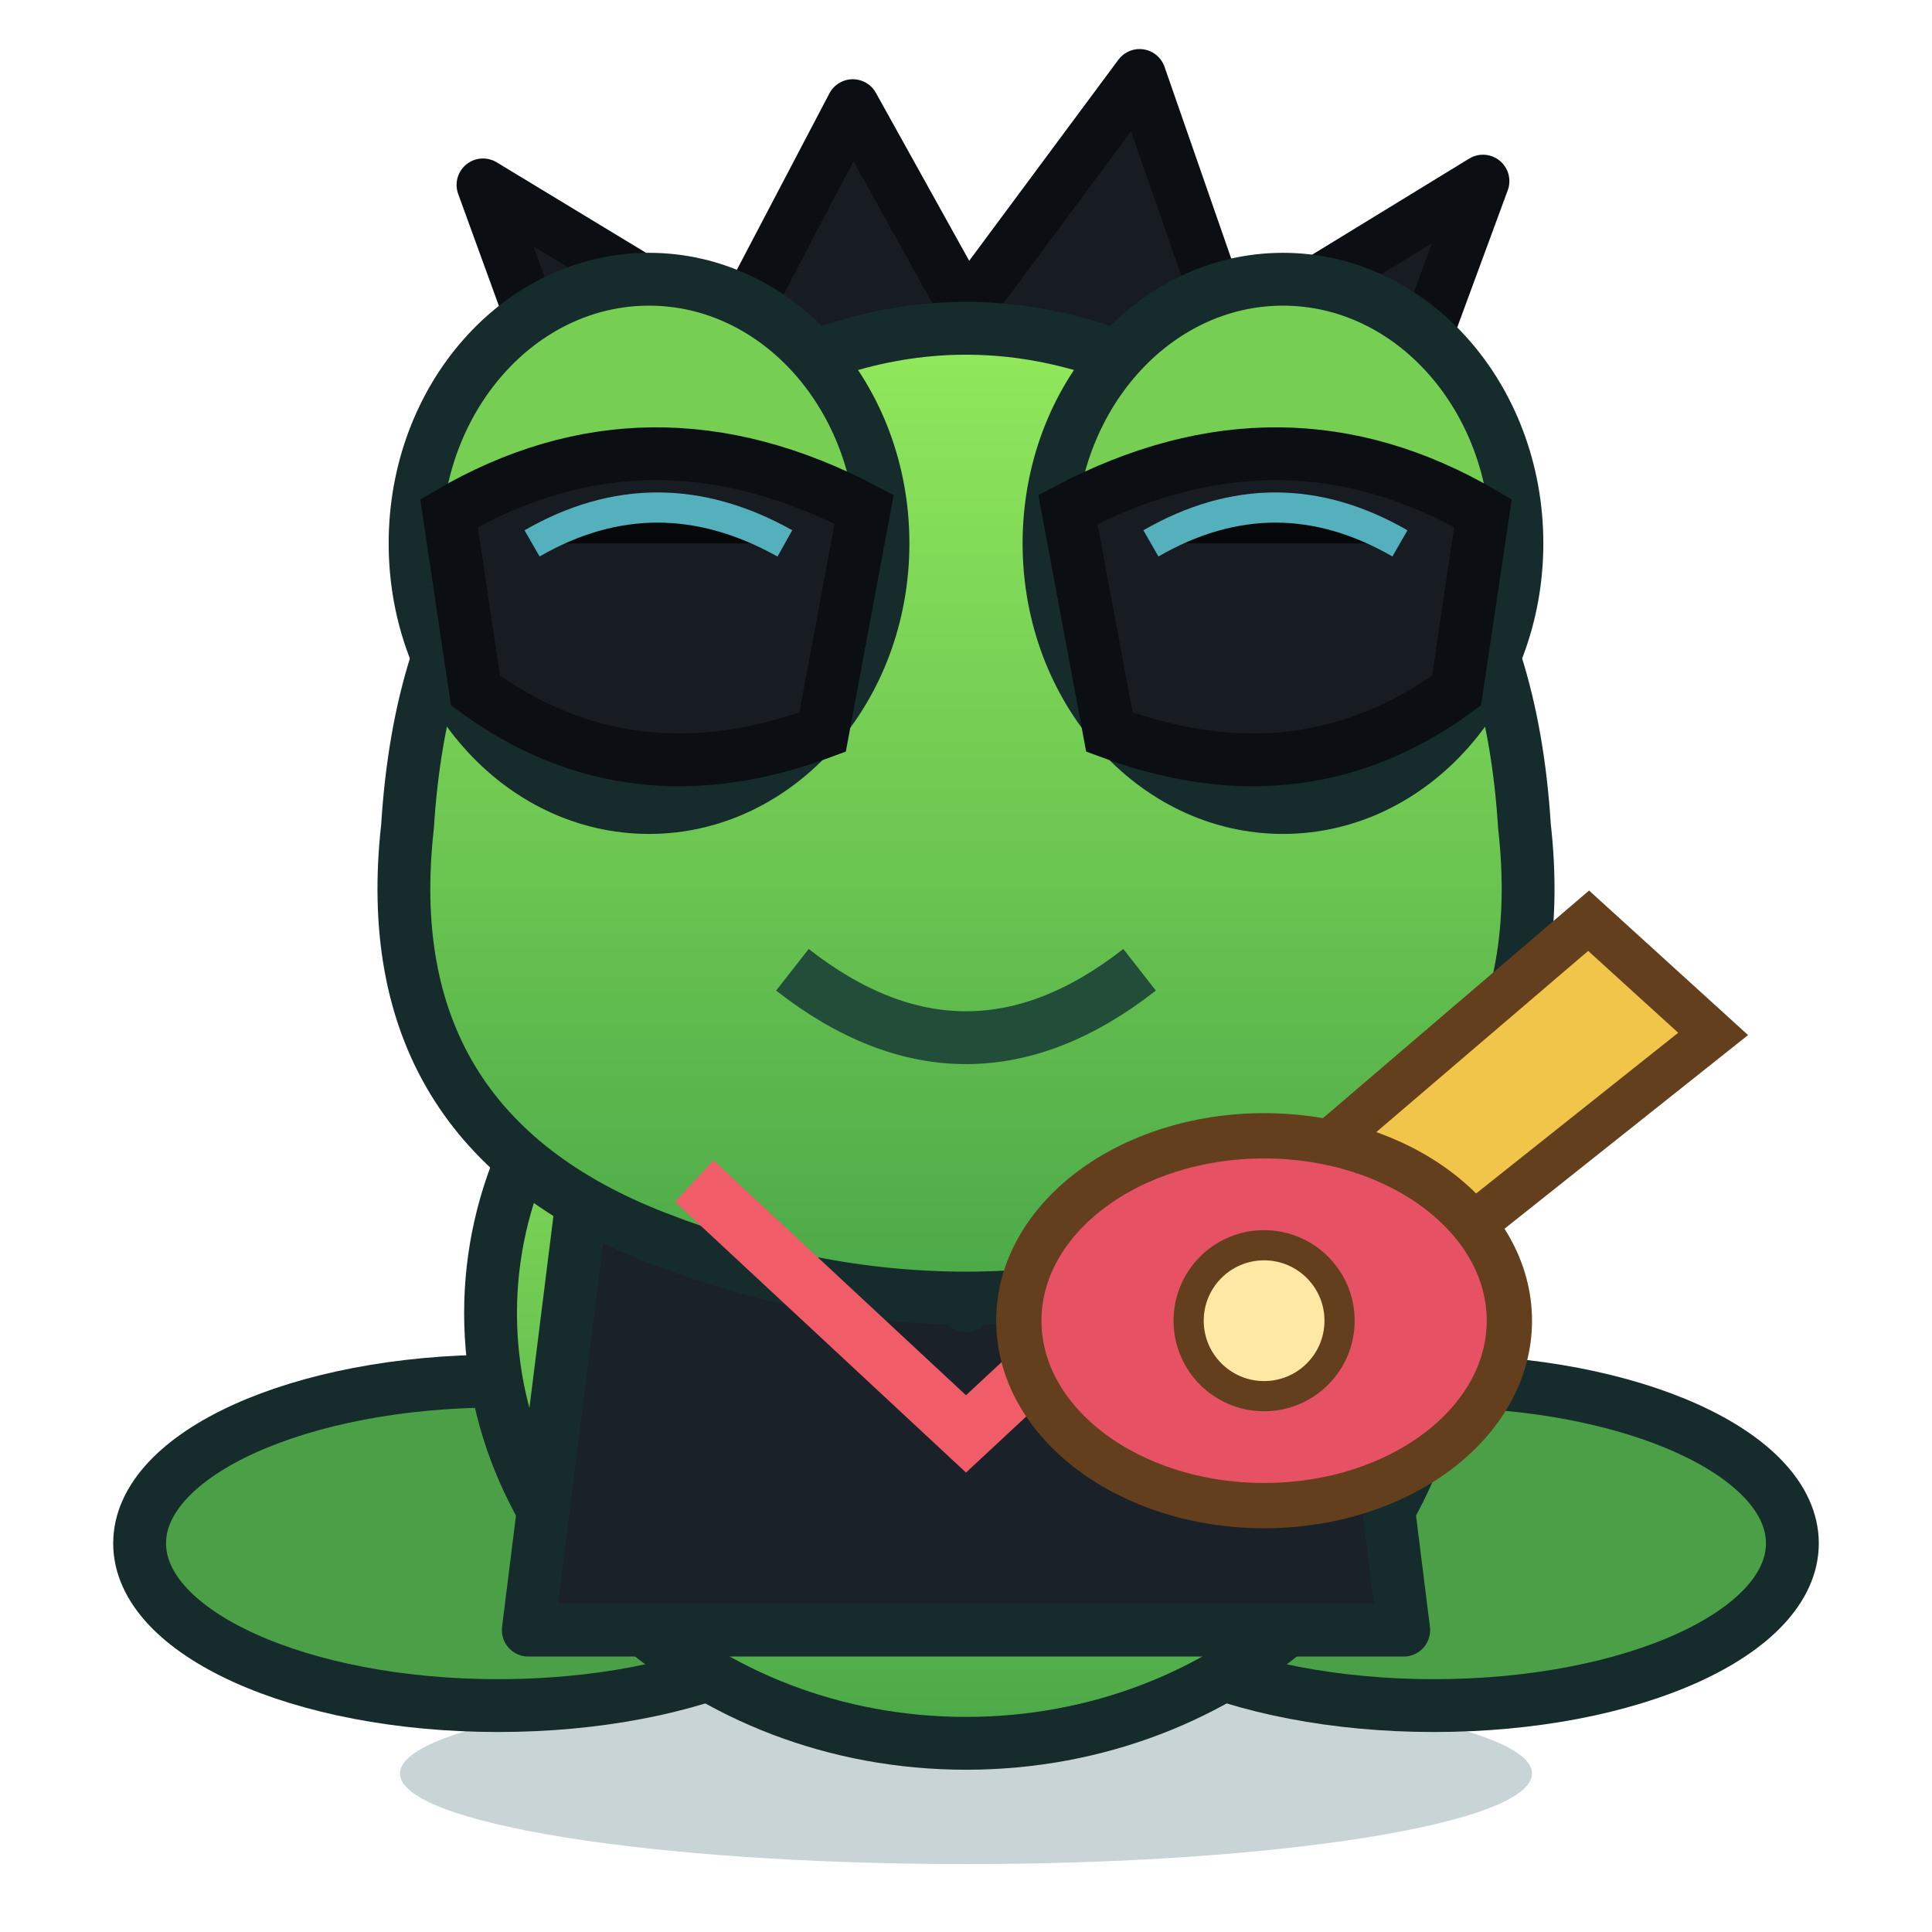
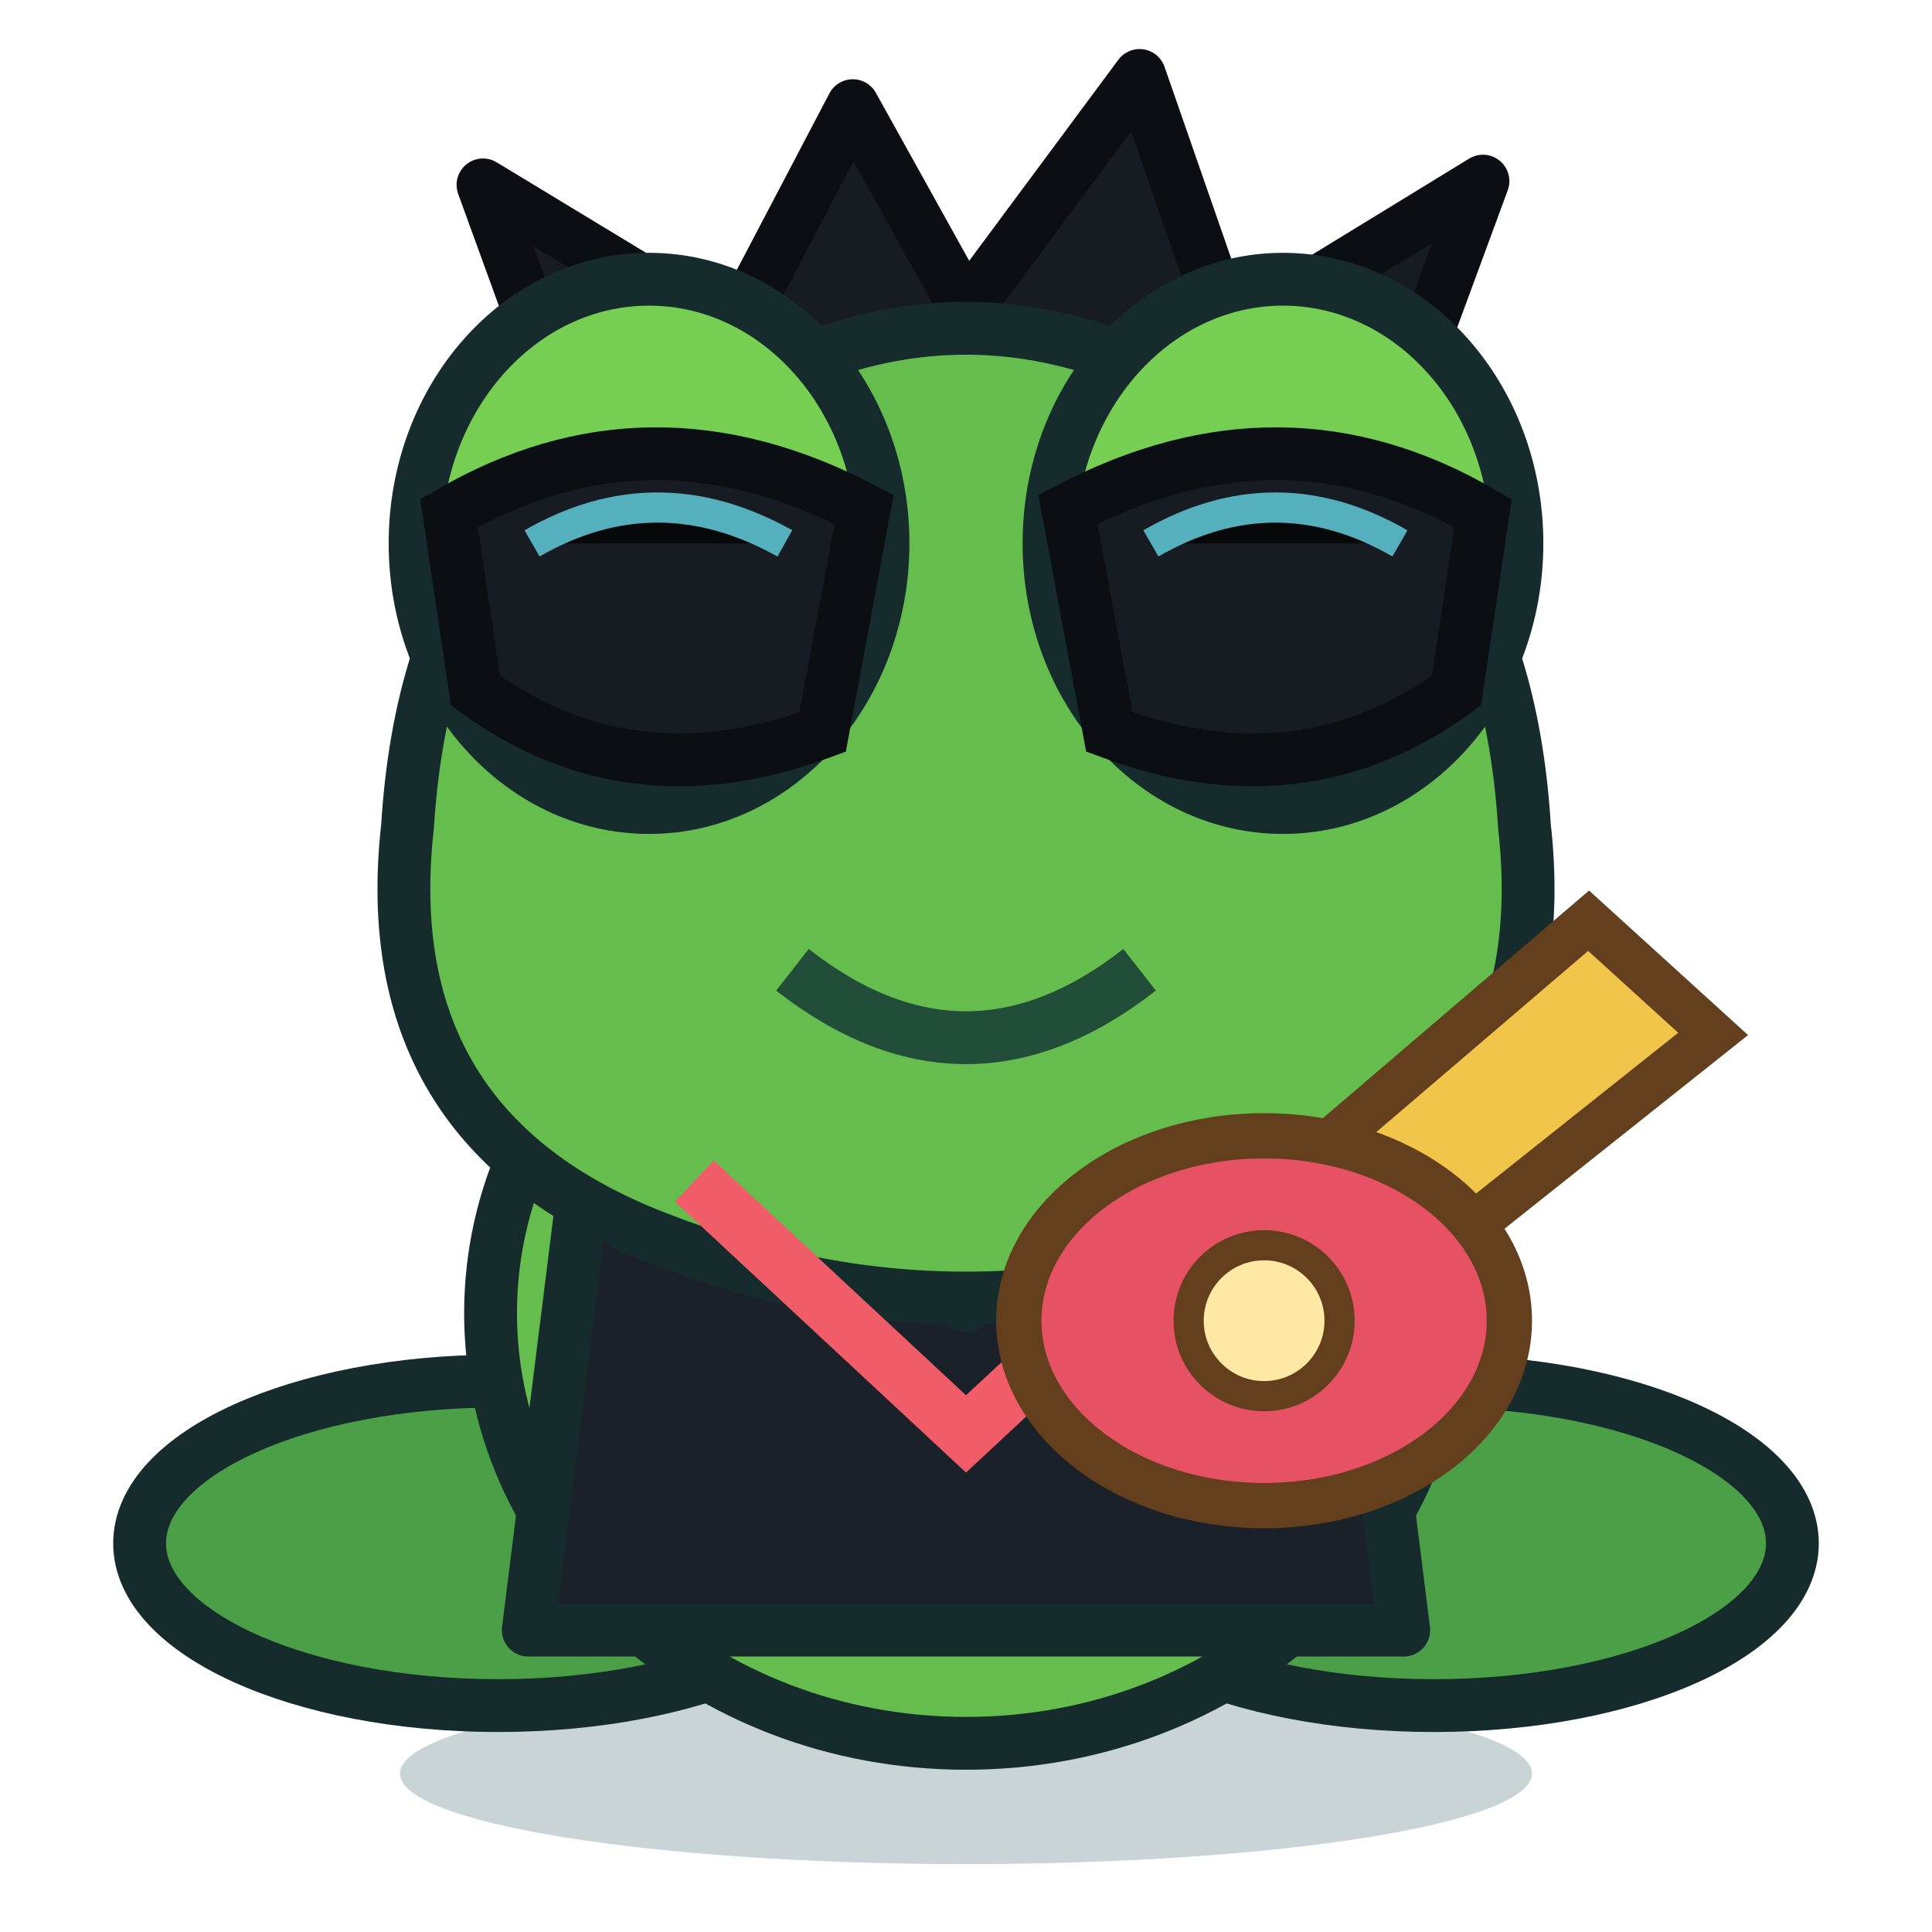
<svg xmlns="http://www.w3.org/2000/svg" viewBox="0 0 512 512" role="img" aria-label="Rockstar Frog">
  <defs>
-     <linearGradient id="body" x1="0" y1="0" x2="0" y2="1">
-       <stop stop-color="#92e95c" />
-       <stop offset="1" stop-color="#4ba848" />
-     </linearGradient>
-   </defs>
+ </defs>
  <ellipse cx="256" cy="470" rx="150" ry="24" fill="#073d47" opacity=".22" />
  <g>
    <path d="M152 115 128 49 194 89 226 28 256 82 302 20 326 89 393 48 365 124" fill="#171c22" stroke="#0b0f13" stroke-width="14" stroke-linejoin="round" />
    <g stroke="#152b2c" stroke-width="14" stroke-linejoin="round">
      <ellipse cx="132" cy="409" rx="95" ry="43" fill="#4b9f46" />
      <ellipse cx="380" cy="409" rx="95" ry="43" fill="#4b9f46" />
-       <ellipse cx="256" cy="348" rx="126" ry="114" fill="url(#body)" />
+       <ellipse cx="256" cy="348" rx="126" ry="114" fill="#65bd4d" />
      <path d="M155 312 209 289 256 346 303 289 357 312 372 432H140Z" fill="#1a2128" />
-       <path d="M108 219Q114 123 192 106Q256 68 320 106Q398 123 404 219Q413 299 338 328Q256 360 174 328Q99 299 108 219Z" fill="url(#body)" />
+       <path d="M108 219Q114 123 192 106Q256 68 320 106Q398 123 404 219Q413 299 338 328Q256 360 174 328Q99 299 108 219Z" fill="#65bd4d" />
      <ellipse cx="172" cy="144" rx="62" ry="70" fill="#76cf52" />
      <ellipse cx="340" cy="144" rx="62" ry="70" fill="#76cf52" />
    </g>
    <path d="M119 136Q172 105 229 135L218 194Q167 213 126 183ZM283 135Q340 105 393 136L386 183Q345 213 294 194Z" fill="#171c22" stroke="#0b0f13" stroke-width="14" />
    <path d="M141 144Q174 125 208 144M305 144Q338 125 371 144" stroke="#6fefff" stroke-width="8" opacity=".7" />
    <path d="M210 257Q256 293 302 257" fill="none" stroke="#224d38" stroke-width="14" />
    <path d="M184 313 256 380 328 313" fill="none" stroke="#f15c69" stroke-width="15" />
    <path d="M345 309 421 244 454 274 371 340Z" fill="#f1c44a" stroke="#633f1d" stroke-width="12" />
    <ellipse cx="335" cy="350" rx="65" ry="49" fill="#e65263" stroke="#633f1d" stroke-width="12" />
    <circle cx="335" cy="350" r="20" fill="#ffe8a3" stroke="#633f1d" stroke-width="8" />
  </g>
</svg>
